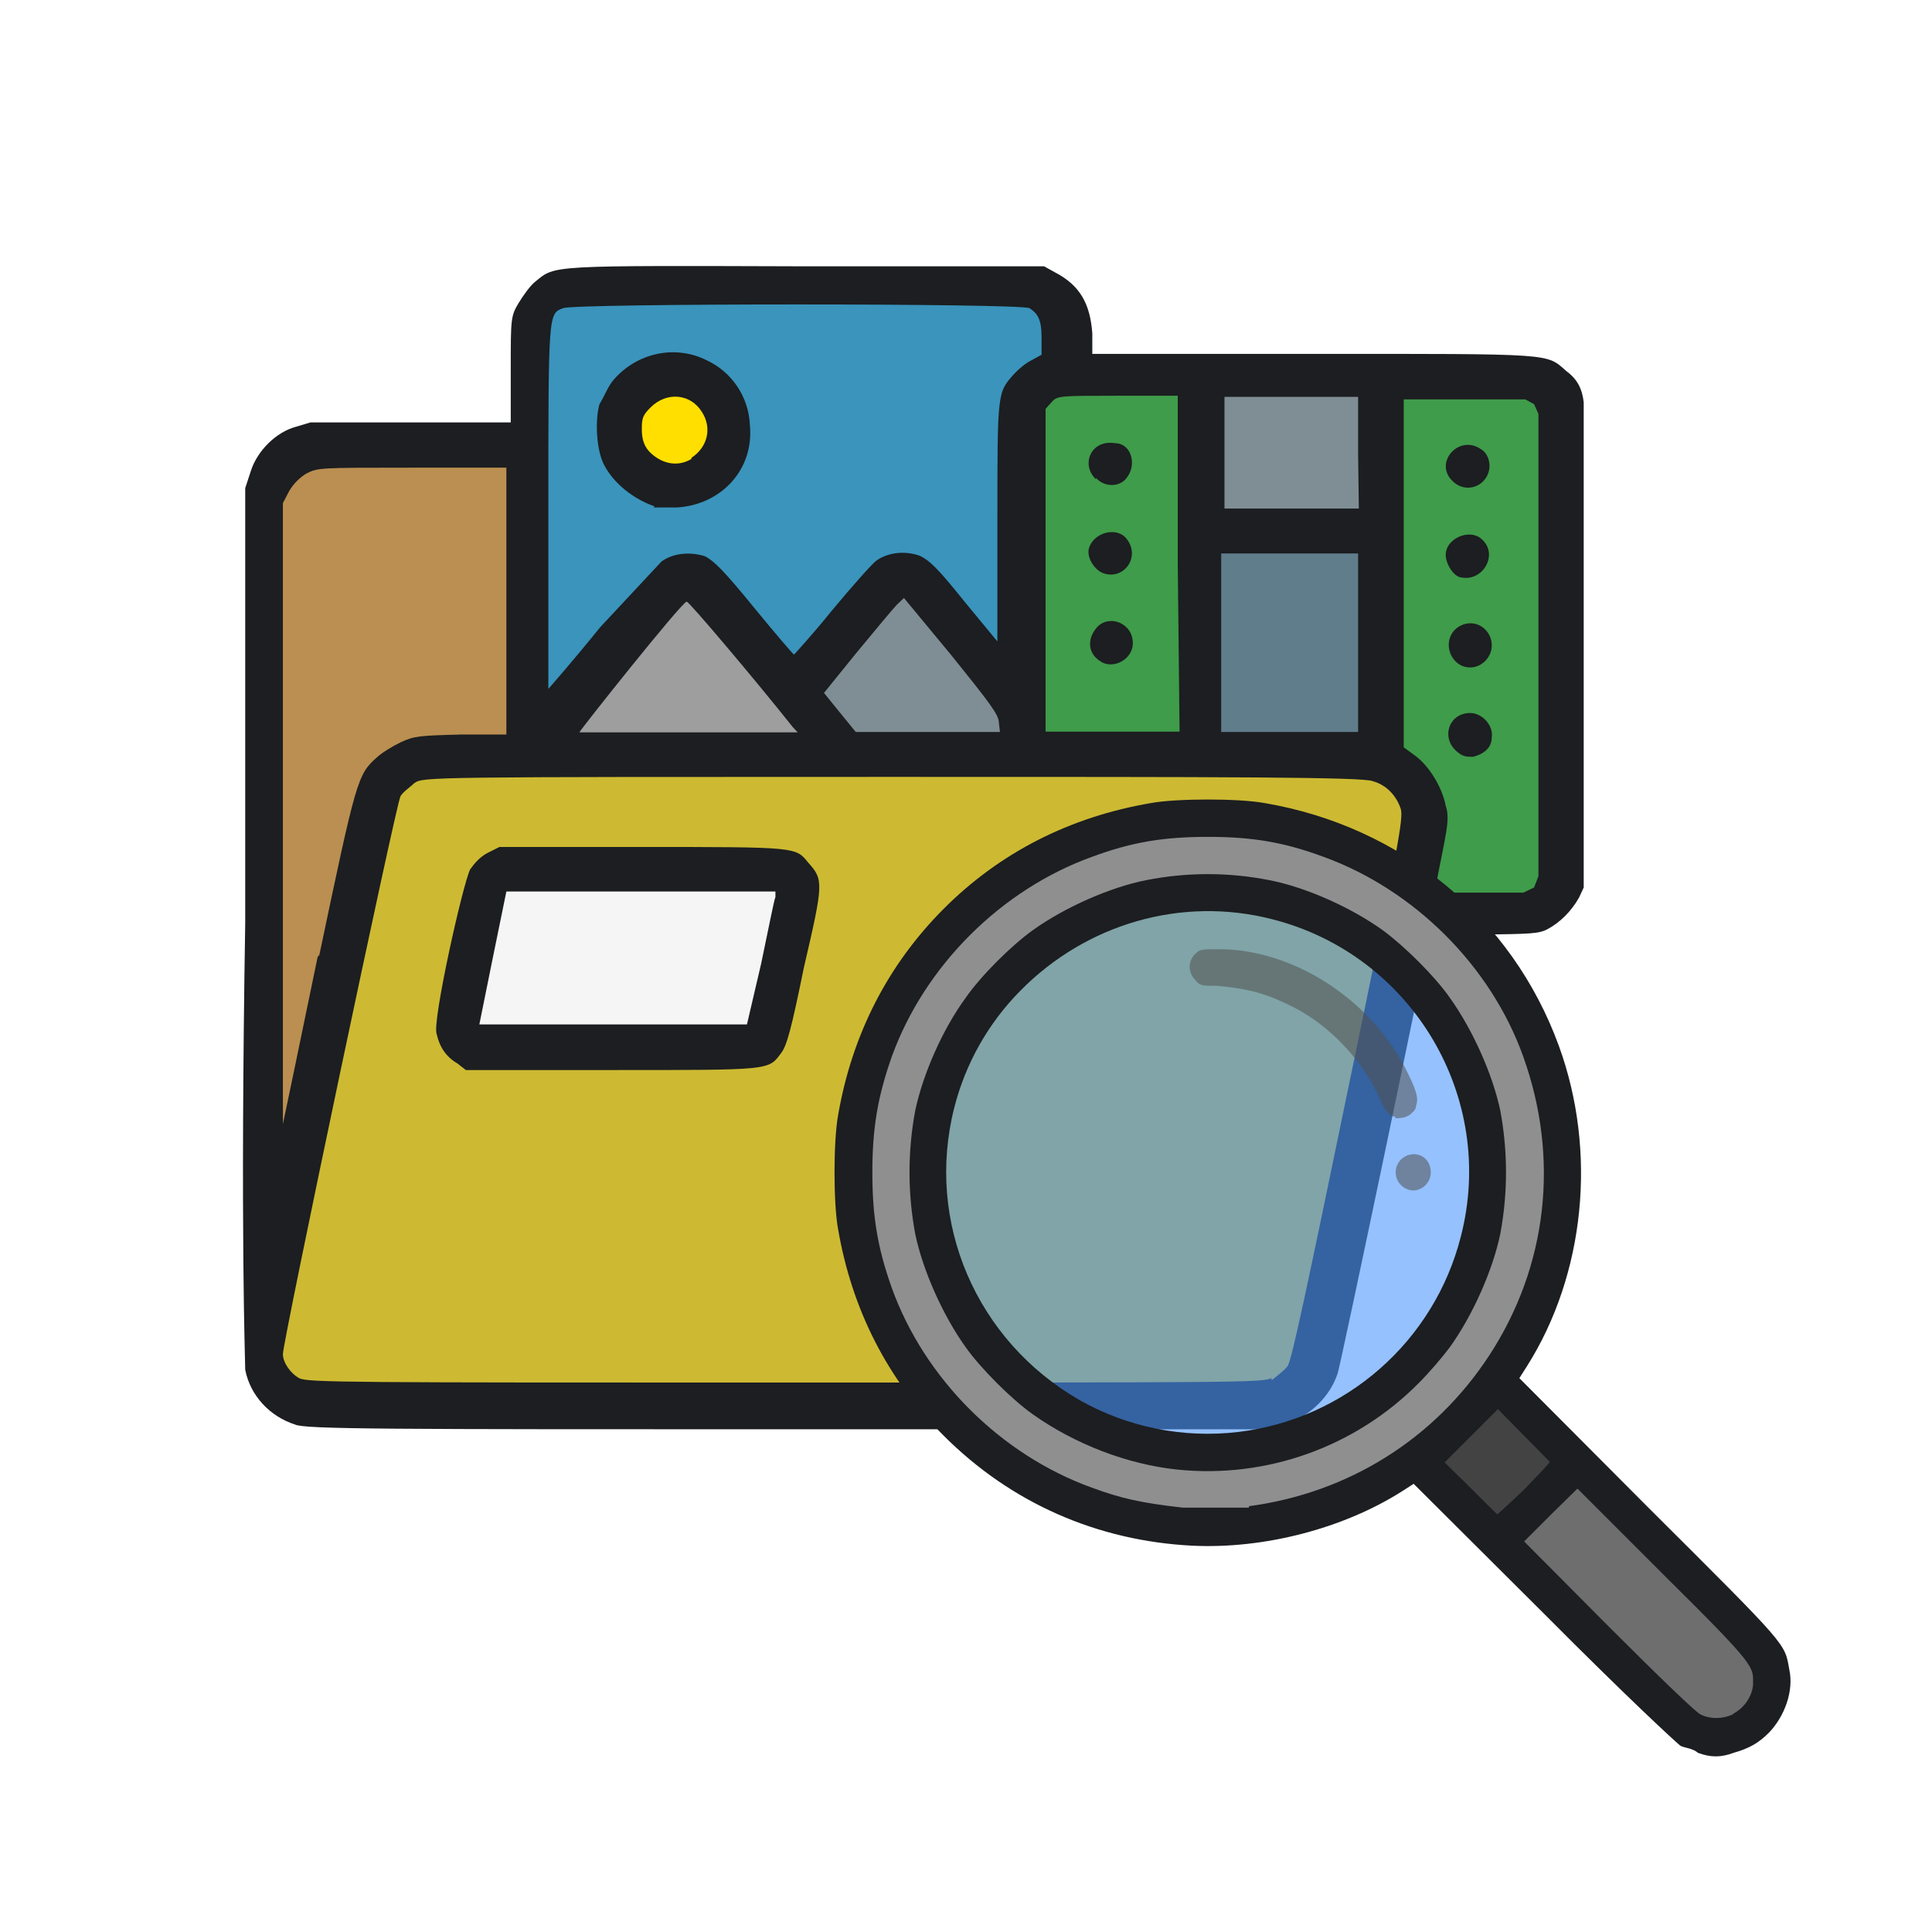
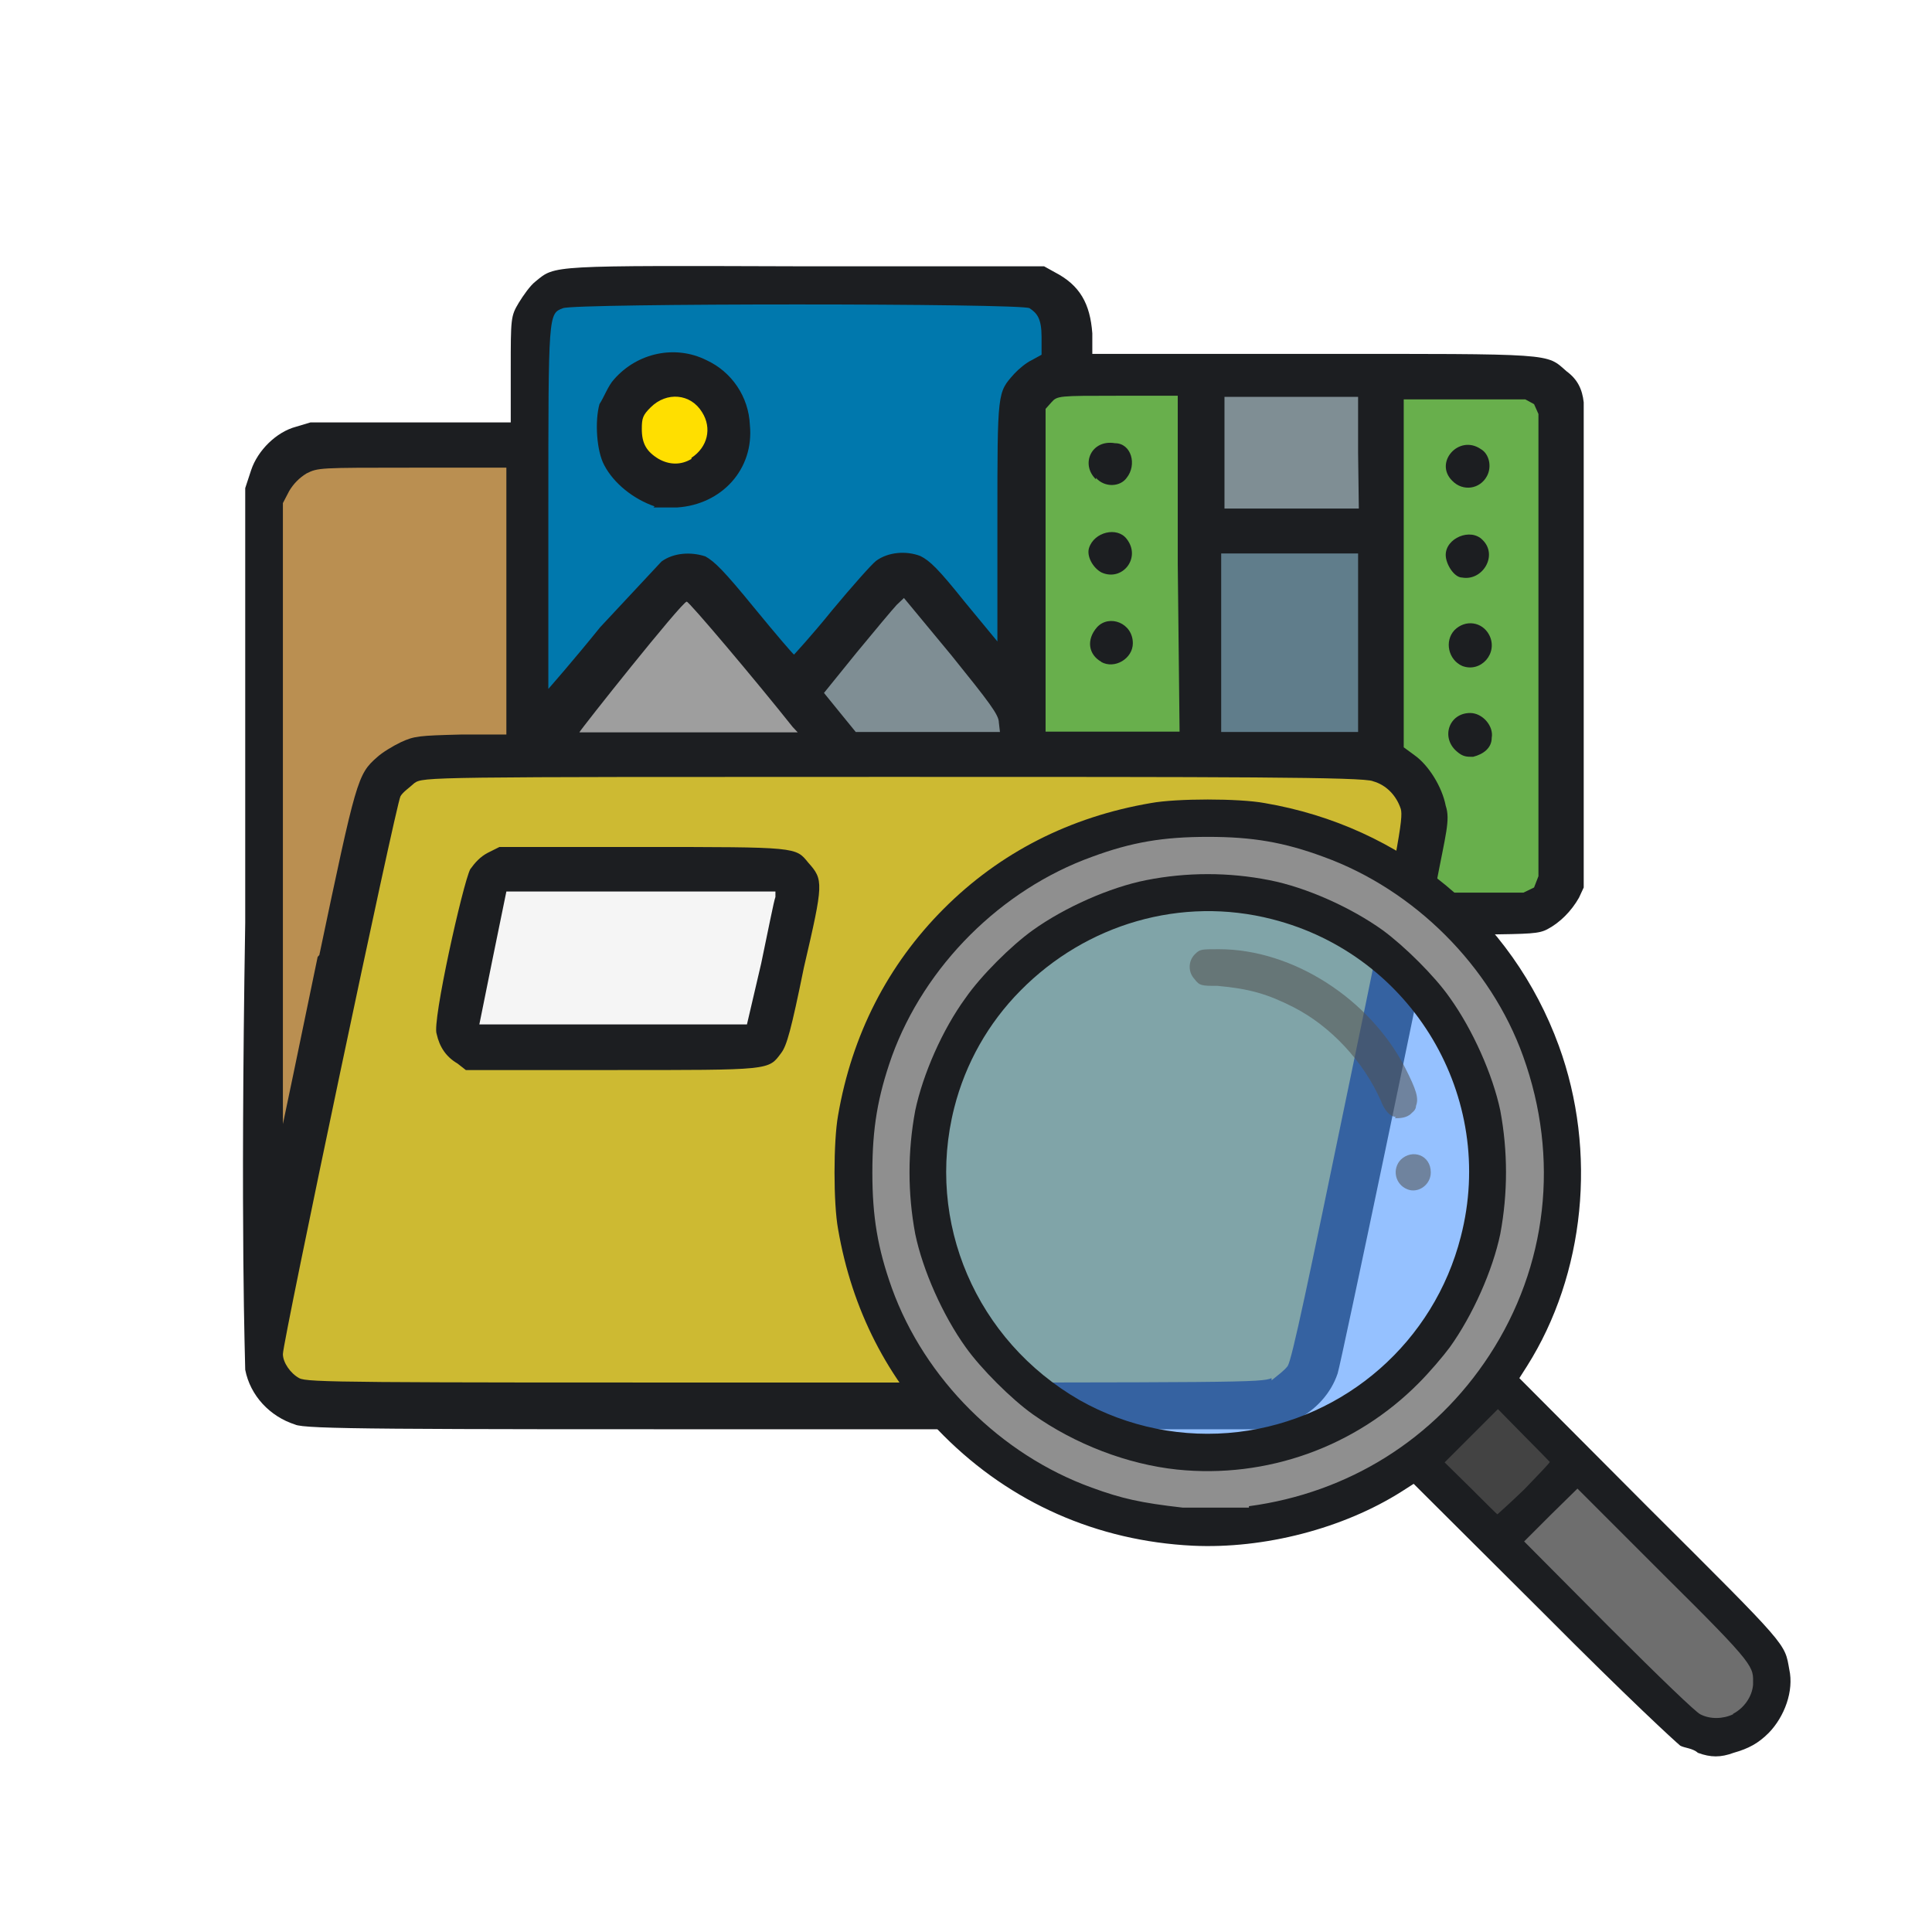
<svg xmlns="http://www.w3.org/2000/svg" xml:space="preserve" width="200" height="200" viewBox="0 0 52.92 52.9">
  <path fill="#1c1e21" d="M8.082 39.01c-.688-.22-1.227-.79-1.365-1.5 0-.25-.138-3.76 0-12.25v-11.9l.161-.49c.183-.55.699-1.05 1.227-1.19l.401-.12h5.484v-1.45c0-1.402 0-1.46.22-1.827.12-.195.31-.47.46-.585.55-.447.34-.435 7.46-.413h6.47l.29.161c.69.356.97.86 1.03 1.675v.562h6.03c6.7 0 6.39-.02 6.96.477.3.22.43.49.47.85V24.3l-.13.28c-.21.37-.52.68-.86.86-.24.13-.48.13-1.78.15-.81 0-1.48 0-1.48.13 0 .15-2.4 11.63-2.49 11.89-.18.54-.59 1-1.16 1.29l-.48.24H21.7c-11.04 0-13.354 0-13.618-.13" />
  <g stroke-width="1.283">
    <path fill="#7f8e94" d="M37.2 12.39v-1.53h-3.66v3.06h3.68z" />
-     <path fill="#3a94bc" d="M18.12 15.37c.33-.24.8-.27 1.2-.14.25.14.5.38 1.34 1.41.59.72 1.07 1.28 1.09 1.28 0 0 .5-.54 1.04-1.21.54-.65 1.09-1.27 1.21-1.36.33-.24.82-.28 1.21-.13.26.13.49.35 1.21 1.25l.9 1.09v-3.3c0-3.58 0-3.51.46-4.03.12-.13.33-.306.48-.375l.27-.149v-.482c0-.505-.12-.654-.33-.792-.21-.137-12.5-.137-12.78 0-.4.15-.4.138-.4 5.498v4.93s.67-.76 1.42-1.69z" />
+     <path fill="#0078ad" d="M18.12 15.37c.33-.24.8-.27 1.2-.14.25.14.5.38 1.34 1.41.59.72 1.07 1.28 1.09 1.28 0 0 .5-.54 1.04-1.21.54-.65 1.09-1.27 1.21-1.36.33-.24.82-.28 1.21-.13.26.13.49.35 1.21 1.25l.9 1.09v-3.3c0-3.58 0-3.51.46-4.03.12-.13.33-.306.48-.375l.27-.149v-.482c0-.505-.12-.654-.33-.792-.21-.137-12.5-.137-12.78 0-.4.15-.4.138-.4 5.498v4.93s.67-.76 1.42-1.69z" />
    <path fill="#607d8b" d="M37.2 17.59v-2.44h-3.75v4.89h3.75z" />
-     <path fill="#3f9c4a" d="M32.26 15.43v-4.6h-1.65c-1.61 0-1.65 0-1.81.18l-.16.18v8.84h3.67z" />
+     <path fill="#68af4c" d="M32.26 15.43v-4.6h-1.65c-1.61 0-1.65 0-1.81.18l-.16.18v8.84h3.67z" />
  </g>
  <g fill="#1c1e21" stroke-width="1.283">
    <path d="M30.02 13.12c-.43-.41-.13-1.1.52-.99.45 0 .61.59.32.95-.18.25-.6.27-.84 0zM30.17 15.67c-.24-.13-.41-.45-.34-.67.14-.44.77-.59 1.03-.25.41.52-.12 1.18-.69.92M30.17 18.12c-.36-.2-.42-.61-.12-.95.33-.36.98-.12.98.44 0 .42-.5.72-.87.51z" />
  </g>
  <g stroke-width="1.283">
    <path fill="#7f8e94" d="M27.36 19.78c0-.21-.26-.55-1.3-1.84l-1.3-1.57-.2.19c-.12.13-.59.69-1.1 1.31l-.89 1.1.43.53.44.54h3.95z" />
    <path fill="#9e9e9e" d="M21.71 19.9c-1-1.26-2.85-3.45-2.9-3.43-.13 0-2.94 3.54-2.94 3.58h5.98z" />
-     <path fill="#3f9c4a" d="m42.02 24.3.12-.31V11.33l-.12-.27-.24-.13h-3.33v9.53l.3.22c.38.27.75.86.85 1.38.13.39 0 .77-.27 2.19v.19h2.4z" />
+     <path fill="#68af4c" d="m42.02 24.3.12-.31V11.33l-.12-.27-.24-.13h-3.33v9.53l.3.22c.38.27.75.86.85 1.38.13.39 0 .77-.27 2.19v.19h2.4z" />
  </g>
  <g fill="#1c1e21" stroke-width="1.283">
    <path d="M39.78 13.16c-.51-.5.18-1.28.78-.87.23.13.31.48.17.74-.19.36-.66.43-.95.13M40.05 15.81c-.22 0-.45-.37-.45-.62 0-.46.68-.75 1.01-.41.43.42 0 1.13-.56 1.03M40.05 18.23c-.38-.17-.49-.68-.21-.98.3-.3.76-.23.95.13.26.5-.23 1.05-.74.85M39.9 20.57c-.44-.38-.21-1.05.37-1.05.34 0 .65.36.59.68 0 .28-.23.45-.51.52-.18 0-.28 0-.45-.15" />
  </g>
  <g stroke-width="1.283">
    <path fill="#ba8f51" d="M8.747 26.15c1.01-4.8 1.044-4.95 1.583-5.42.14-.13.44-.31.65-.41.37-.17.49-.18 1.64-.21h1.25V12.8h-2.58c-2.554 0-2.577 0-2.898.16a1.4 1.4 0 0 0-.471.48l-.172.33v17.01s.448-2.13.952-4.58z" />
    <path fill="#cdba32" d="M34.83 37.8c.17-.14.34-.26.44-.39.12-.18.57-2.34 1.66-7.61 1.4-6.74 1.51-7.39 1.44-7.65-.12-.37-.4-.66-.76-.76-.21-.12-4.04-.12-13.16-.12-12.78 0-12.85 0-13.1.17-.14.13-.31.24-.38.36-.12.2-3.221 14.93-3.221 15.28 0 .23.207.53.448.66.218.12 1.376.12 13.293.12 12.56 0 13.04 0 13.34-.12z" />
    <path fill="#1c1e21" d="M12.53 29.12c-.31-.18-.49-.45-.57-.81-.13-.32.72-4.12.92-4.51.13-.18.27-.34.48-.45l.32-.16h3.9c4.28 0 4.21 0 4.56.43.42.47.42.55-.12 2.87-.35 1.72-.47 2.14-.62 2.34-.36.48-.24.47-4.66.47h-3.98z" />
    <path fill="#f5f5f5" d="M20.85 26.38c.19-.9.35-1.73.39-1.82v-.15h-7.37l-.37 1.81-.37 1.83h7.33z" />
    <path fill="#1c1e21" d="M17.93 13.86c-.58-.2-1.12-.63-1.38-1.13-.21-.39-.26-1.2-.13-1.67.13-.2.24-.51.4-.68.64-.732 1.68-.95 2.53-.525a2.05 2.05 0 0 1 1.19 1.775c.12 1.21-.77 2.18-1.99 2.26h-.65z" />
    <path fill="#ffdf00" d="M18.94 12.53c.44-.29.57-.81.29-1.25-.31-.51-.97-.57-1.41-.13-.21.21-.24.29-.24.59 0 .4.13.62.46.82.3.17.62.17.9 0z" />
  </g>
  <path fill="#4793ff" fill-opacity=".576" d="M33.962 39.813c3.195-.405 5.816-2.687 6.598-5.803 1.083-4.134-1.434-8.359-5.594-9.428-2.699-.691-5.516.143-7.472 2.126a7.6 7.6 0 0 0-1.969 3.481c-.86 3.39.652 6.911 3.717 8.672a7.75 7.75 0 0 0 4.72.952" />
  <path fill="#8f8f8f" d="M34.04 40.165A8.15 8.15 0 0 0 40.94 34.1c1.121-4.33-1.513-8.75-5.855-9.858a8.1 8.1 0 0 0-7.811 2.23c-1.043 1.043-1.682 2.217-2.06 3.612-.9 3.56.677 7.237 3.885 9.089 1.46.834 3.247 1.186 4.942.99m-1.916 1.16c-1.526-.17-3.156-.782-4.473-1.72-.665-.457-1.617-1.41-2.087-2.074-.704-.991-1.33-2.387-1.564-3.521-.235-1.174-.235-2.647 0-3.834.234-1.108.847-2.504 1.564-3.495.47-.678 1.409-1.617 2.087-2.099.99-.704 2.4-1.33 3.508-1.539 1.173-.26 2.66-.26 3.833 0 1.135.209 2.53.835 3.521 1.539.665.482 1.617 1.421 2.074 2.1.717.99 1.343 2.386 1.564 3.494.248 1.187.248 2.66 0 3.834-.221 1.134-.847 2.53-1.564 3.52-.21.275-.626.783-.952 1.096a9.17 9.17 0 0 1-7.511 2.7" />
  <g stroke-width=".417">
    <path fill="#1c1e21" d="M34.21 41.247c2.725-.365 5.086-1.839 6.585-4.134 1.591-2.438 1.93-5.398.926-8.189-.887-2.477-2.986-4.564-5.464-5.463-1.095-.405-1.956-.548-3.168-.548-1.226 0-2.087.143-3.182.548-2.49.9-4.577 2.986-5.477 5.463-.391 1.109-.535 1.97-.535 3.182s.144 2.073.535 3.169c.9 2.49 2.986 4.564 5.477 5.464.821.3 1.343.417 2.49.547h1.813zm12.297 6.755c-.144-.13-.365-.13-.483-.196-.156-.13-1.369-1.239-3.755-3.638l-3.547-3.534-.326.209c-1.604 1.017-3.769 1.578-5.725 1.486-2.62-.13-4.981-1.173-6.82-3.012-1.538-1.539-2.516-3.455-2.895-5.66-.13-.703-.13-2.399 0-3.116.379-2.203 1.357-4.12 2.895-5.66s3.456-2.516 5.673-2.894c.704-.13 2.412-.13 3.116 0 3.756.639 6.781 3.143 8.059 6.65 1.056 2.895.717 6.26-.874 8.776l-.208.326 3.534 3.547c3.86 3.847 3.729 3.704 3.86 4.434.13.587-.131 1.29-.561 1.734-.287.287-.548.43-.965.548-.352.13-.626.13-.978 0" />
    <path fill="#1c1e21" d="M33.923 39.213a7.17 7.17 0 0 0 6.09-5.347c.99-3.82-1.33-7.72-5.164-8.697-2.49-.64-5.099.13-6.898 1.956a7 7 0 0 0-1.813 3.208c-.795 3.13.6 6.376 3.43 8.006a7.13 7.13 0 0 0 4.355.874m-1.682 1.03c-1.356-.143-2.79-.691-3.951-1.513-.587-.417-1.422-1.251-1.839-1.838-.626-.874-1.173-2.1-1.382-3.104a9.2 9.2 0 0 1 0-3.377c.209-.991.743-2.217 1.382-3.09.417-.6 1.239-1.422 1.839-1.852.874-.626 2.112-1.174 3.103-1.37a8.7 8.7 0 0 1 3.378 0c1.004.196 2.23.744 3.103 1.37.587.43 1.422 1.252 1.839 1.851.626.874 1.173 2.1 1.382 3.09a9.2 9.2 0 0 1 0 3.378c-.209 1.004-.756 2.23-1.382 3.104-.183.248-.56.69-.848.978a8.14 8.14 0 0 1-6.624 2.373" />
    <path fill="#6e6e6e" d="M47.472 46.933c.3-.157.521-.47.547-.796 0-.508.13-.456-2.451-3.012l-2.36-2.36-.73.717-.73.73 2.307 2.321c1.46 1.46 2.387 2.347 2.517 2.413.274.143.626.13.9 0z" />
    <path fill="#434343" d="M41.76 40.778c.378-.392.691-.718.691-.744 0 0-.326-.339-.717-.73l-.704-.717-1.46 1.46.717.705c.39.39.717.717.73.717 0 0 .352-.313.743-.691" />
  </g>
  <path fill="#525252" fill-opacity=".557" d="M38.226 30.58c-.156 0-.313-.195-.404-.443-.482-1.082-1.37-2.034-2.386-2.556-.717-.365-1.213-.508-2.087-.587-.417 0-.495 0-.626-.182a.49.49 0 0 1 0-.678c.144-.144.17-.144.665-.144 2.035 0 4.134 1.37 5.1 3.247.312.613.377.835.299 1.043 0 .13-.13.196-.13.21-.13.13-.34.13-.444.13zM38.54 32.562a.498.498 0 0 1-.17-.808c.313-.3.821-.13.821.352 0 .34-.352.587-.652.456" />
</svg>
